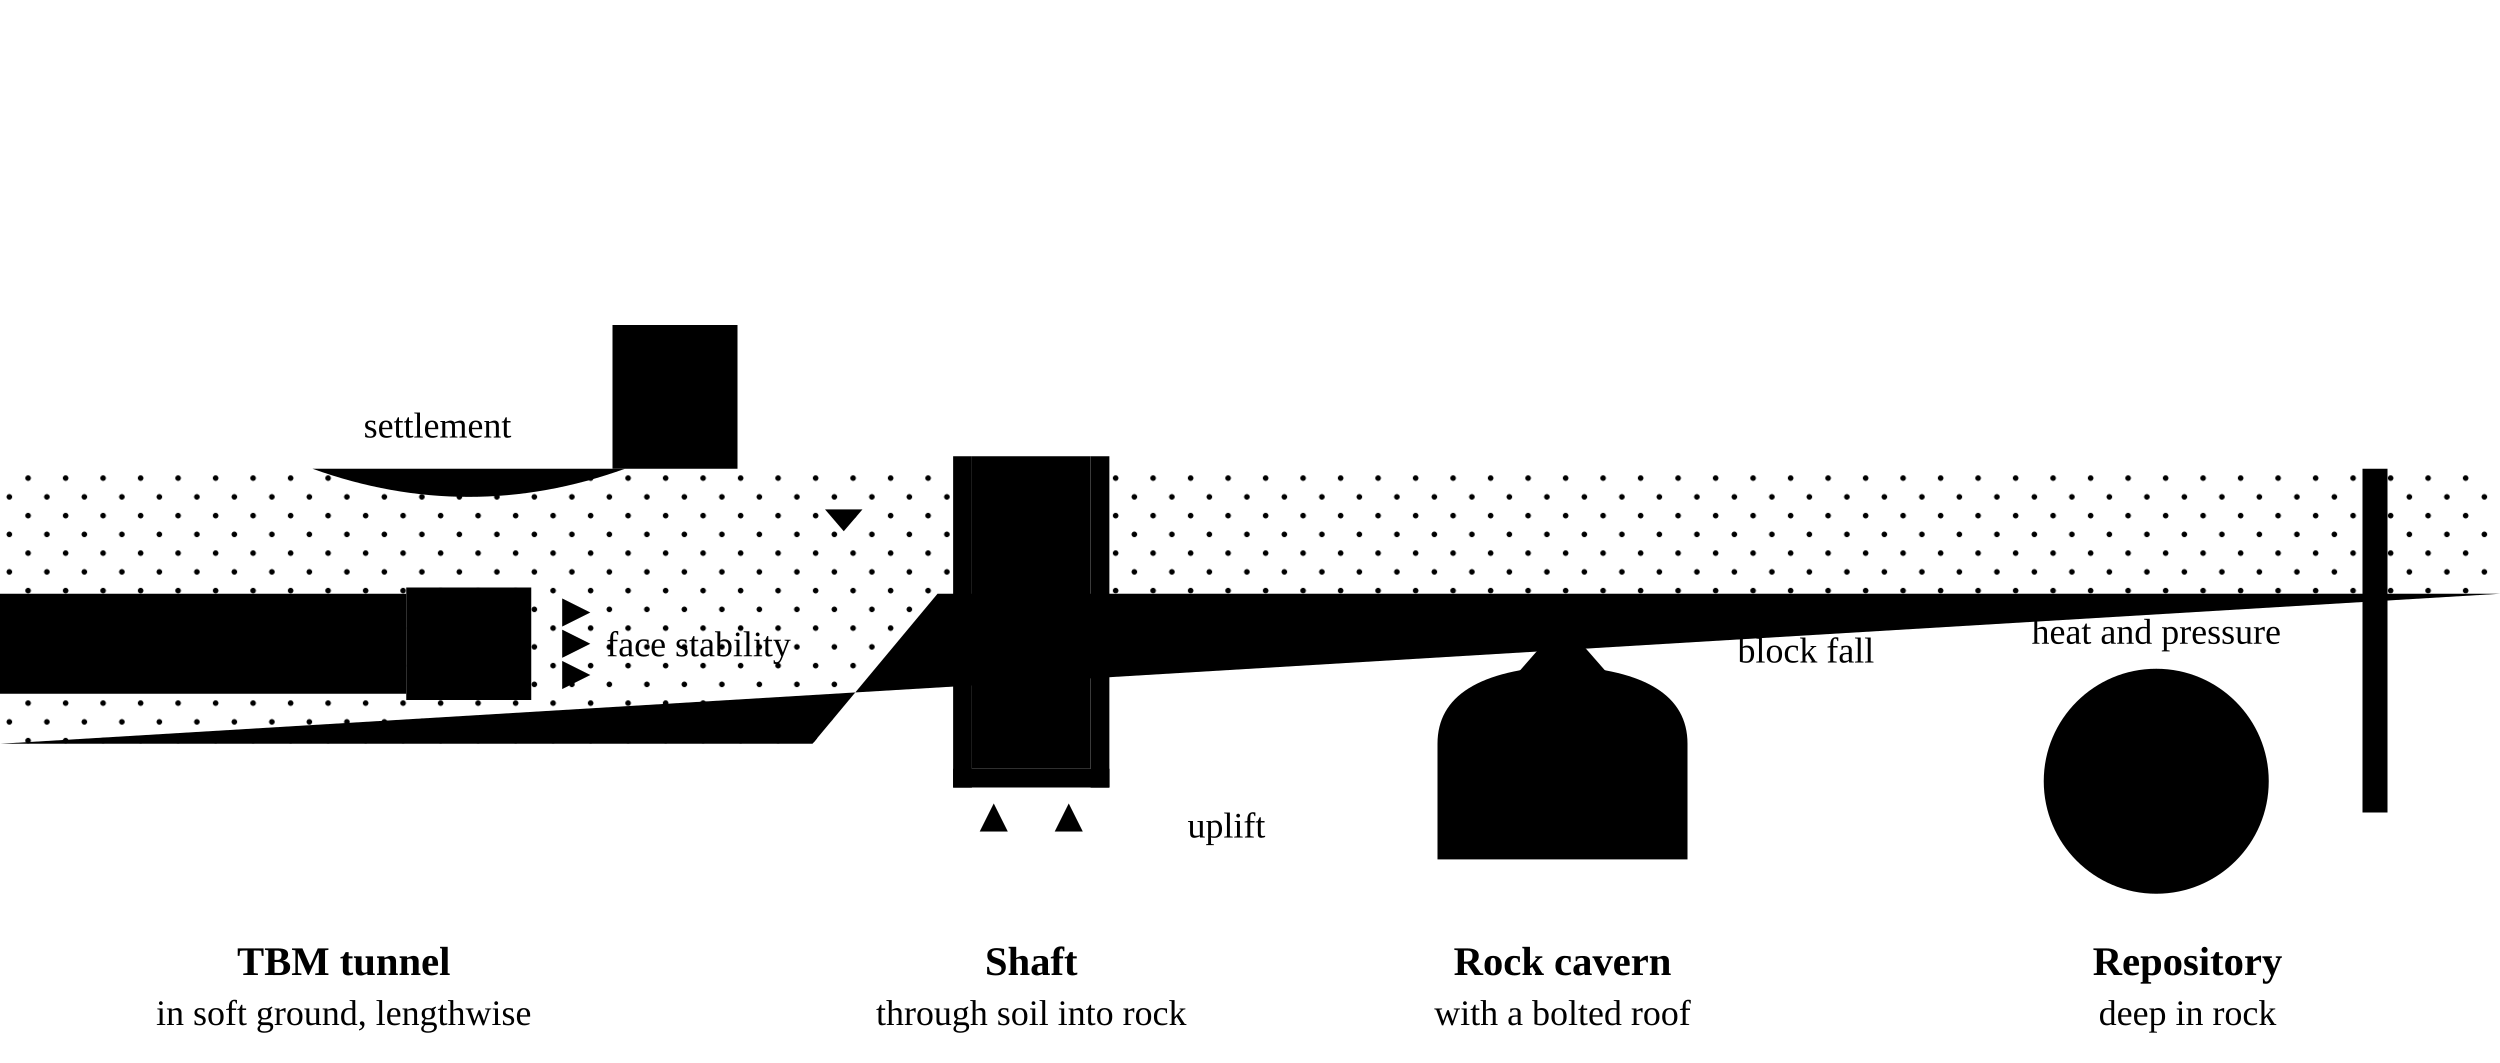
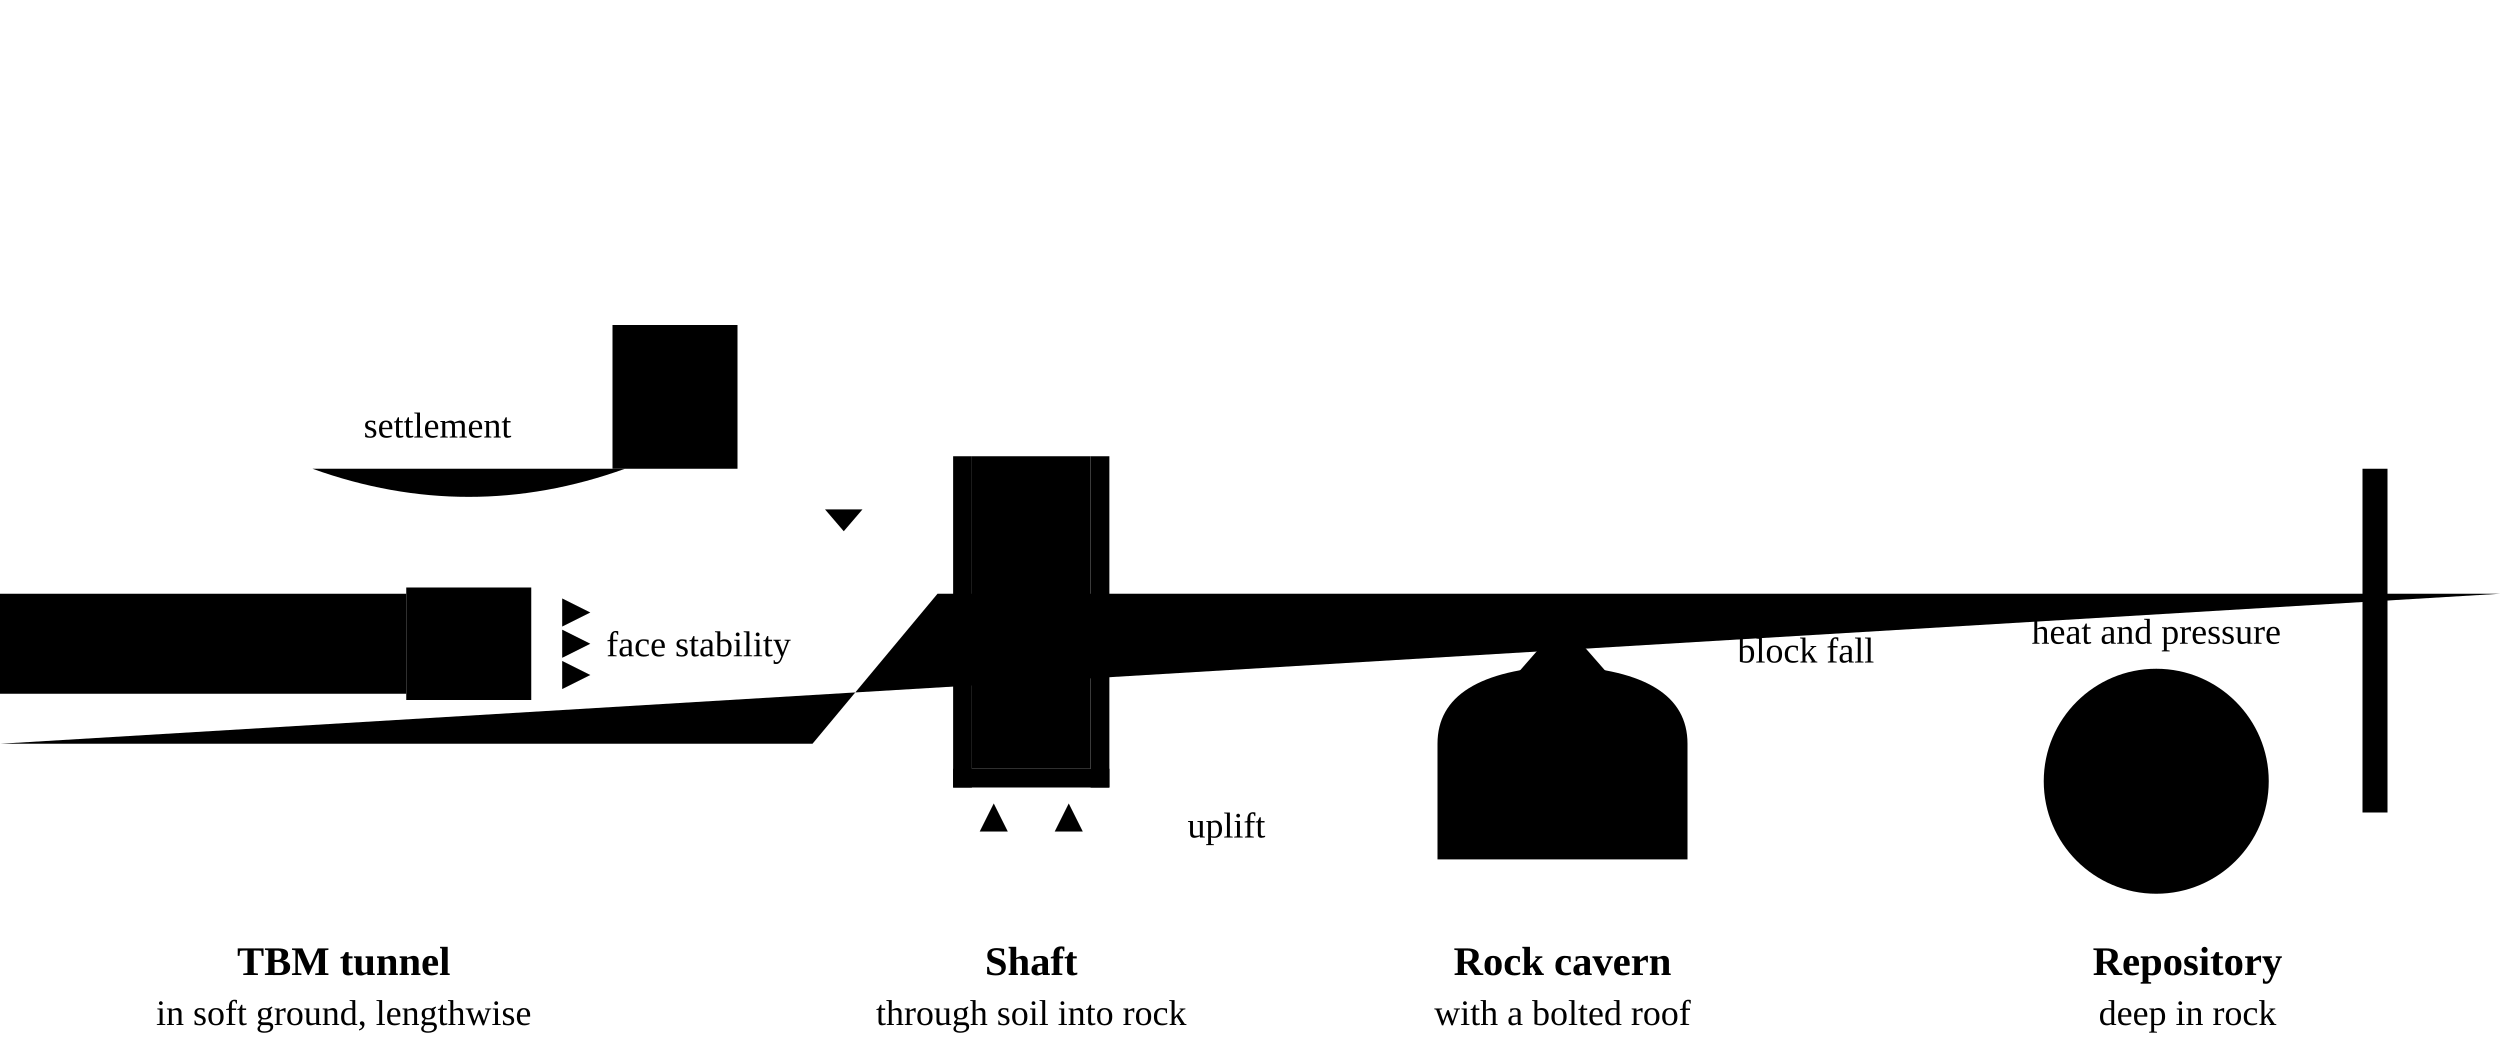
<svg xmlns="http://www.w3.org/2000/svg" class="h-auto w-full" viewBox="0 0 800 340" role="img" aria-label="Four underground structures in one cross-section of sand over rock, with what to check on each. TBM tunnel in soft ground, drawn along its length: face stability, and surface settlement next to a building. Shaft through soil into rock: uplift of its base. Rock cavern with a bolted roof: a block falling from the roof. Repository deep in rock: heat and pressure around the canisters.">
  <defs>
-     <pattern id="us-sand" width="12" height="12" patternUnits="userSpaceOnUse">
-       <circle cx="3" cy="3" r="0.9" class="fill-gray-8" />
-       <circle cx="9" cy="9" r="0.9" class="fill-gray-8" />
+     <pattern id="us-607" viewBox="2.055 -51.39 49.68 49.68" width="70" height="70" patternUnits="userSpaceOnUse">
+       <path class="fill-none stroke-gray-8" stroke-width="1.2" stroke-linecap="round" d="M16.545-49.493h0M16.545-46.733h0M16.027-44.318h0M12.06-44.145h0M18.615-37.073h0M11.197-33.45h0M18.615-32.933h0M22.583-32.933h0M23.618-35.52h0M22.237-38.97h0M25.515-37.935h0M25.515-41.213h0M23.962-43.455h0M24.308-46.733h0M23.445-49.148h0M25.515-50.7h0M30.69-46.733h0M33.45-46.905h0M31.38-42.248h0M34.485-41.73h0M34.485-38.28h0M28.965-37.245h0M36.728-42.248h0M39.833-43.973h0M41.04-51.045h0M48.63-50.355h0M48.975-44.49h0M46.388-43.11h0M47.078-40.695h0M46.215-37.935h0M46.388-36.038h0M48.975-36.9h0M6.885-15.51h0M7.057-13.958h0M3.607-13.958h0M8.782-7.403h0M2.745-4.642h0M9.645-2.572h0M14.82-6.368h0M13.267-8.61h0M15.51-11.715h0M10.507-8.783h0M13.267-13.785h0M15.337-16.372h0M12.232-16.372h0M13.267-18.96h0M24.48-16.545h0M20.858-14.13h0M24.135-13.095h0M23.445-10.852h0M19.995-7.575h0M26.895-12.75h0M30.862-16.545h0M32.07-20.685h0M36.728-16.028h0M37.59-18.615h0M40.005-19.133h0M40.005-14.13h0M37.417-12.75h0M35.002-9.99h0M40.178-11.37h0M42.248-9.127h0M16.2-36.038h0M28.965-34.485h0M34.83-32.76h0M40.178-32.243h0M37.417-34.14h0M37.935-31.208h0M45.18-27.067h0M41.213-24.653h0M35.347-25.86h0M35.175-23.1h0M35.175-21.03h0M42.765-19.65h0M45.525-17.753h0M49.32-21.375h0M44.663-24.653h0M24.48-19.133h0M20.742-23.503h0M22.583-27.067h0M9.242-32.559h0M6.195-29.828h0M3.78-27.24h0M13.785-22.583h0M11.715-28.103h0M20.34-30.69h0M30.69-29.828h0M27.757-29.828h0M23.1-24.135h0M6.54-37.418h0M8.782-38.625h0M10.162-35.348h0M4.125-33.795h0M46.388-31.208h0M50.01-31.035h0M3.09-45.353h0M14.302-46.905h0M4.642-47.423h0M10.852-41.73h0M14.82-38.28h0M16.717-26.033h0M2.572-21.03h0M50.01-6.195h0M41.73-3.953h0M30-4.642h0M5.16-10.163h0M20.34-10.507h0M27.757-18.098h0M8.092-23.79h0M38.107-25.343h0M46.733-19.995h0M37.417-5.85h0M29.655-25.515h0M21.03-42.248h0M15.682-33.278h0M10.162-50.355h0M40.178-48.975h0M35.175-3.953h0M4.642-23.445h0M49.493-42.42h0M18.097-41.903h0M14.992-40.695h0M12.232-39.66h0M5.505-43.771h0M6.885-49.665h0M11.887-45.87h0M19.823-46.733h0M27.585-46.388h0M27.93-48.63h0M32.07-50.528h0M37.417-45.353h0M26.722-43.973h0M29.137-41.213h0M19.132-39.143h0M7.057-32.415h0M13.095-29.655h0M9.3-28.448h0M5.677-26.033h0M4.297-37.418h0M16.2-30.345h0M14.13-27.067h0M13.095-24.653h0M10.852-23.1h0M10.852-19.478h0M17.925-17.753h0M9.645-13.958h0M12.75-11.198h0M6.195-7.748h0M3.607-8.783h0M8.265-4.642h0M11.37-3.608h0M17.062-2.745h0M17.925-6.195h0M17.407-10.163h0M18.787-11.887h0M20.167-18.615h0M19.823-21.548h0M24.308-30.173h0M25.688-32.933h0M32.243-34.313h0M31.725-37.245h0M21.202-36.21h0M37.935-36.383h0M31.897-39.315h0M36.9-39.143h0M43.11-39.66h0M42.248-41.903h0M43.11-44.145h0M42.593-46.388h0M43.455-48.285h0M48.63-47.423h0M45.87-45.18h0M43.628-35.175h0M40.35-35.175h0M40.35-38.625h0M46.905-33.795h0M43.11-30.345h0M38.452-28.965h0M34.83-28.275h0M32.588-24.48h0M25.515-22.928h0M29.684-19.823h0M33.623-15.51h0M34.14-12.405h0M31.035-10.507h0M29.655-8.265h0M26.895-8.265h0M27.24-15.165h0M22.927-8.61h0M23.79-4.298h0M27.93-3.263h0M45.525-12.233h0M43.455-16.545h0M39.66-16.718h0M39.833-22.755h0M45.18-22.41h0M49.838-18.098h0M50.01-14.13h0M45.87-8.955h0M50.528-10.68h0M46.733-6.368h0M47.423-4.47h0M45.18-3.09h0M38.452-3.435h0M32.932-5.677h0M21.72-2.4h0M3.435-31.38h0M11.197-48.113h0M50.528-27.758h0M51.217-23.1h0M4.125-16.372h0M49.665-33.278h0M48.63-8.955h0M2.4-11.715h0M3.952-2.4h0M51.103-35.434h0M2.917-40.005h0M14.475-42.765h0M22.237-44.663h0M20.513-48.975h0M29.827-44.49h0M33.967-44.49h0M34.658-35.865h0M39.833-46.905h0M46.215-47.078h0M45.353-50.183h0M50.01-39.143h0M7.575-19.133h0M5.505-12.405h0M4.297-6.195h0M14.302-3.435h0M16.545-8.093h0M16.545-20.34h0M21.72-16.372h0M27.24-10.163h0M25.688-5.505h0M30.862-13.613h0M38.107-10.335h0M36.21-7.92h0M40.005-6.54h0M19.478-34.658h0M26.378-35.52h0M31.38-32.07h0M37.935-21.893h0M48.285-15.855h0M34.658-18.615h0M27.585-20.858h0M13.785-31.898h0M9.817-26.205h0M47.595-29.138h0M7.057-40.695h0M7.92-47.94h0M4.47-49.838h0M47.94-25.86h0M32.415-8.093h0M19.823-3.263h0M17.235-22.755h0M30.69-27.758h0M47.768-23.618h0M38.798-41.213h0M28.275-39.315h0M11.025-37.763h0M36.21-48.458h0M42.765-37.245h0M48.63-12.06h0M5.677-3.435h0M3.952-42.42h0M13.785-49.665h0M31.38-48.458h0M3.952-29.483h0M7.23-34.313h0M4.297-18.96h0M10.536-15.597h0M8.955-10.335h0M11.37-6.195h0M17.235-14.82h0M25.515-28.103h0M19.995-28.103h0M27.757-31.898h0M44.318-32.933h0M42.593-12.233h0M42.593-22.238h0M40.522-27.067h0M49.838-2.918h0M43.973-6.195h0M32.76-2.4h0M18.96-50.873h0M21.548-5.29h0M26.032-25.86h0M29.31-23.273h0M42.765-28.448h0M7.057-21.893h0M9.127-45.18h0M33.967-30.431h0M13.267-36.038h0M18.787-44.318h0M6.712-45.698h0M6.54-28.103h0M17.235-28.448h0M22.583-21.03h0M45.698-14.475h0M16.89-4.642h0M36.382-50.7h0M51.217-8.093h0M50.7-48.803h0M51.39-16.718h0M50.7-43.973h0M51.045-25.17h0M29.482-50.355h0M16.545-49.493h0M23.962-43.455h0M48.975-36.9h0M31.523-18.328h0M23.445-10.852h0M40.005-14.13h0M10.68-30.115h0M8.667-42.19h0M17.005-38.597h0M25.688-32.933h0M36.9-39.143h0M43.455-48.285h0M33.248-26.809h0M51.217-23.1h0M9.386-17.465h0M11.37-6.195h0M32.76-2.4h0M42.765-28.448h0M19.305-25.803h0M51.217-8.093h0" />
    </pattern>
-     <pattern id="us-rock" width="24" height="16" patternUnits="userSpaceOnUse">
-       <path d="M0 0.5H24M0 8.5H24M6 0.5V8.5M18 8.5V16" class="fill-none stroke-gray-8" stroke-width="0.75" />
+     <pattern id="us-721" viewBox="1 -81.5 80.559 80.5" width="120.84" height="120.75" patternUnits="userSpaceOnUse">
+       <path class="fill-none stroke-gray-8" stroke-width="0.5" d="M9.625 -78.25L12.438 -78.25M11 -79.75L11 -76.75M9.625 -64.875L12.438 -64.875M11 -66.375L11 -63.375M23.062 -64.875L25.875 -64.875M24.438 -66.375L24.438 -63.375M36.479 -64.875L39.292 -64.875M37.854 -66.375L37.854 -63.375M36.479 -78.188L39.292 -78.188M37.854 -79.688L37.854 -76.688M23.083 -78.188L25.896 -78.188M24.458 -79.688L24.458 -76.688M29.781 -71.49L32.594 -71.49M31.156 -72.99L31.156 -69.99M2.996 -71.562L5.808 -71.562M4.371 -73.062L4.371 -70.062M16.4 -71.562L19.212 -71.562M17.775 -73.062L17.775 -70.062M9.625 -51.479L12.438 -51.479M11 -52.979L11 -49.979M36.479 -51.417L39.292 -51.417M37.854 -52.917L37.854 -49.917M23.083 -51.417L25.896 -51.417M24.458 -52.917L24.458 -49.917M29.781 -44.719L32.594 -44.719M31.156 -46.219L31.156 -43.219M2.996 -44.792L5.808 -44.792M4.371 -46.292L4.371 -43.292M2.996 -58.104L5.808 -58.104M4.371 -59.604L4.371 -56.604M16.391 -58.104L19.204 -58.104M17.766 -59.604L17.766 -56.604M29.829 -58.104L32.641 -58.104M31.204 -59.604L31.204 -56.604M16.4 -44.792L19.212 -44.792M17.775 -46.292L17.775 -43.292M49.934 -78.25L52.746 -78.25M51.309 -79.75L51.309 -76.75M49.934 -64.875L52.746 -64.875M51.309 -66.375L51.309 -63.375M63.371 -64.875L66.184 -64.875M64.746 -66.375L64.746 -63.375M76.788 -64.875L79.6 -64.875M78.163 -66.375L78.163 -63.375M76.788 -78.188L79.6 -78.188M78.163 -79.688L78.163 -76.688M63.392 -78.188L66.205 -78.188M64.767 -79.688L64.767 -76.688M70.09 -71.49L72.902 -71.49M71.465 -72.99L71.465 -69.99M43.304 -71.562L46.117 -71.562M44.679 -73.062L44.679 -70.062M56.708 -71.562L59.521 -71.562M58.083 -73.062L58.083 -70.062M49.934 -51.479L52.746 -51.479M51.309 -52.979L51.309 -49.979M76.788 -51.417L79.6 -51.417M78.163 -52.917L78.163 -49.917M63.392 -51.417L66.205 -51.417M64.767 -52.917L64.767 -49.917M70.09 -44.719L72.902 -44.719M71.465 -46.219L71.465 -43.219M43.304 -44.792L46.117 -44.792M44.679 -46.292L44.679 -43.292M43.304 -58.104L46.117 -58.104M44.679 -59.604L44.679 -56.604M56.7 -58.104L59.513 -58.104M58.075 -59.604L58.075 -56.604M70.138 -58.104L72.95 -58.104M71.513 -59.604L71.513 -56.604M56.708 -44.792L59.521 -44.792M58.083 -46.292L58.083 -43.292M9.625 -38L12.438 -38M11 -39.5L11 -36.5M9.625 -24.625L12.438 -24.625M11 -26.125L11 -23.125M23.062 -24.625L25.875 -24.625M24.438 -26.125L24.438 -23.125M36.479 -24.625L39.292 -24.625M37.854 -26.125L37.854 -23.125M36.479 -37.938L39.292 -37.938M37.854 -39.438L37.854 -36.438M23.083 -37.938L25.896 -37.938M24.458 -39.438L24.458 -36.438M29.781 -31.24L32.594 -31.24M31.156 -32.74L31.156 -29.74M2.996 -31.312L5.808 -31.312M4.371 -32.812L4.371 -29.812M16.4 -31.312L19.212 -31.312M17.775 -32.812L17.775 -29.812M9.625 -11.229L12.438 -11.229M11 -12.729L11 -9.729M36.479 -11.167L39.292 -11.167M37.854 -12.667L37.854 -9.667M23.083 -11.167L25.896 -11.167M24.458 -12.667L24.458 -9.667M29.781 -4.469L32.594 -4.469M31.156 -5.969L31.156 -2.969M2.996 -4.542L5.808 -4.542M4.371 -6.042L4.371 -3.042M2.996 -17.854L5.808 -17.854M4.371 -19.354L4.371 -16.354M16.391 -17.854L19.204 -17.854M17.766 -19.354L17.766 -16.354M29.829 -17.854L32.641 -17.854M31.204 -19.354L31.204 -16.354M16.4 -4.542L19.212 -4.542M17.775 -6.042L17.775 -3.042M49.934 -38L52.746 -38M51.309 -39.5L51.309 -36.5M49.934 -24.625L52.746 -24.625M51.309 -26.125L51.309 -23.125M63.371 -24.625L66.184 -24.625M64.746 -26.125L64.746 -23.125M76.788 -24.625L79.6 -24.625M78.163 -26.125L78.163 -23.125M76.788 -37.938L79.6 -37.938M78.163 -39.438L78.163 -36.438M63.392 -37.938L66.205 -37.938M64.767 -39.438L64.767 -36.438M70.09 -31.24L72.902 -31.24M71.465 -32.74L71.465 -29.74M43.304 -31.312L46.117 -31.312M44.679 -32.812L44.679 -29.812M56.708 -31.312L59.521 -31.312M58.083 -32.812L58.083 -29.812M49.934 -11.229L52.746 -11.229M51.309 -12.729L51.309 -9.729M76.788 -11.167L79.6 -11.167M78.163 -12.667L78.163 -9.667M63.392 -11.167L66.205 -11.167M64.767 -12.667L64.767 -9.667M70.09 -4.469L72.902 -4.469M71.465 -5.969L71.465 -2.969M43.304 -4.542L46.117 -4.542M44.679 -6.042L44.679 -3.042M43.304 -17.854L46.117 -17.854M44.679 -19.354L44.679 -16.354M56.7 -17.854L59.513 -17.854M58.075 -19.354L58.075 -16.354M70.138 -17.854L72.95 -17.854M71.513 -19.354L71.513 -16.354M56.708 -4.542L59.521 -4.542M58.083 -6.042L58.083 -3.042" />
    </pattern>
    <marker id="us-check" viewBox="0 0 10 10" refX="9" refY="5" markerWidth="6" markerHeight="6" orient="auto-start-reverse">
      <path d="M0 0L10 5L0 10z" class="fill-doc-accent" />
    </marker>
  </defs>
-   <path d="M0 150H800V190H300L260 238H0z" fill="url(#us-sand)" />
-   <path d="M300 190H800V288H0V238H260z" fill="url(#us-rock)" />
+   <path d="M0 150H800V190H300L260 238H0z" fill="url(#us-607)" />
+   <path d="M300 190H800V288H0V238H260z" fill="url(#us-721)" />
  <g class="fill-none stroke-doc-line">
    <path d="M0 238H260L300 190H800" class="stroke-gray-7" stroke-width="0.75" />
    <path d="M0 170H800" stroke-width="1" stroke-dasharray="6 4" />
    <path d="M264 163H276L270 170zM266 174H274M268 177H272" stroke-width="1.25" />
    <path d="M0 150H305M355 150H800" stroke-width="1.5" />
  </g>
  <g class="stroke-doc-text" stroke-width="1.25">
    <rect x="0" y="190" width="130" height="32" class="fill-doc-surface" />
    <path d="M16 190V222M32 190V222M48 190V222M64 190V222M80 190V222M96 190V222M112 190V222" class="fill-none stroke-doc-line" stroke-width="0.75" />
    <rect x="130" y="188" width="40" height="36" class="fill-gray-5" />
    <path d="M170 186V226" class="fill-none" stroke-width="2.5" />
    <rect x="196" y="104" width="40" height="46" class="fill-doc-surface" />
    <rect x="311" y="146" width="38" height="100" class="fill-doc-surface" stroke-width="0" />
    <g class="fill-gray-5">
      <rect x="305" y="146" width="6" height="106" />
      <rect x="349" y="146" width="6" height="106" />
      <rect x="305" y="246" width="50" height="6" />
    </g>
    <path d="M460 275V238Q460 215 500 213Q540 215 540 238V275z" class="fill-doc-surface" />
    <path d="M480 218L470 198M500 213V192M520 218L530 198" class="fill-none" />
    <circle cx="690" cy="250" r="16" class="fill-doc-surface" />
    <rect x="684" y="244" width="12" height="12" class="fill-gray-5" stroke-width="1" />
    <rect x="756" y="150" width="8" height="110" class="fill-doc-surface" stroke-width="1" />
  </g>
  <g class="fill-none stroke-doc-accent" stroke-width="1.5">
    <g marker-end="url(#us-check)">
      <path d="M174 196H188" />
      <path d="M174 206H188" />
      <path d="M174 216H188" />
      <path d="M318 274V258" />
      <path d="M342 274V258" />
    </g>
    <path d="M100 150Q150 168 200 150" stroke-dasharray="5 3" />
    <path d="M486 215L500 199L514 215" stroke-dasharray="4 2" />
    <circle cx="690" cy="250" r="26" stroke-dasharray="5 3" />
    <circle cx="690" cy="250" r="36" stroke-dasharray="5 3" />
  </g>
  <g class="fill-doc-accent-text" font-size="11.5" text-anchor="middle">
    <text x="194" y="210" text-anchor="start">face stability</text>
    <text x="140" y="140">settlement</text>
    <text x="380" y="268" text-anchor="start">uplift</text>
    <text x="556" y="212" text-anchor="start">block fall</text>
    <text x="690" y="206">heat and pressure</text>
  </g>
  <g text-anchor="middle">
    <g class="fill-doc-text" font-size="13" font-weight="600">
      <text x="110" y="312">TBM tunnel</text>
      <text x="330" y="312">Shaft</text>
      <text x="500" y="312">Rock cavern</text>
      <text x="700" y="312">Repository</text>
    </g>
    <g class="fill-doc-muted" font-size="11.5">
      <text x="110" y="328">in soft ground, lengthwise</text>
      <text x="330" y="328">through soil into rock</text>
      <text x="500" y="328">with a bolted roof</text>
      <text x="700" y="328">deep in rock</text>
    </g>
  </g>
</svg>
